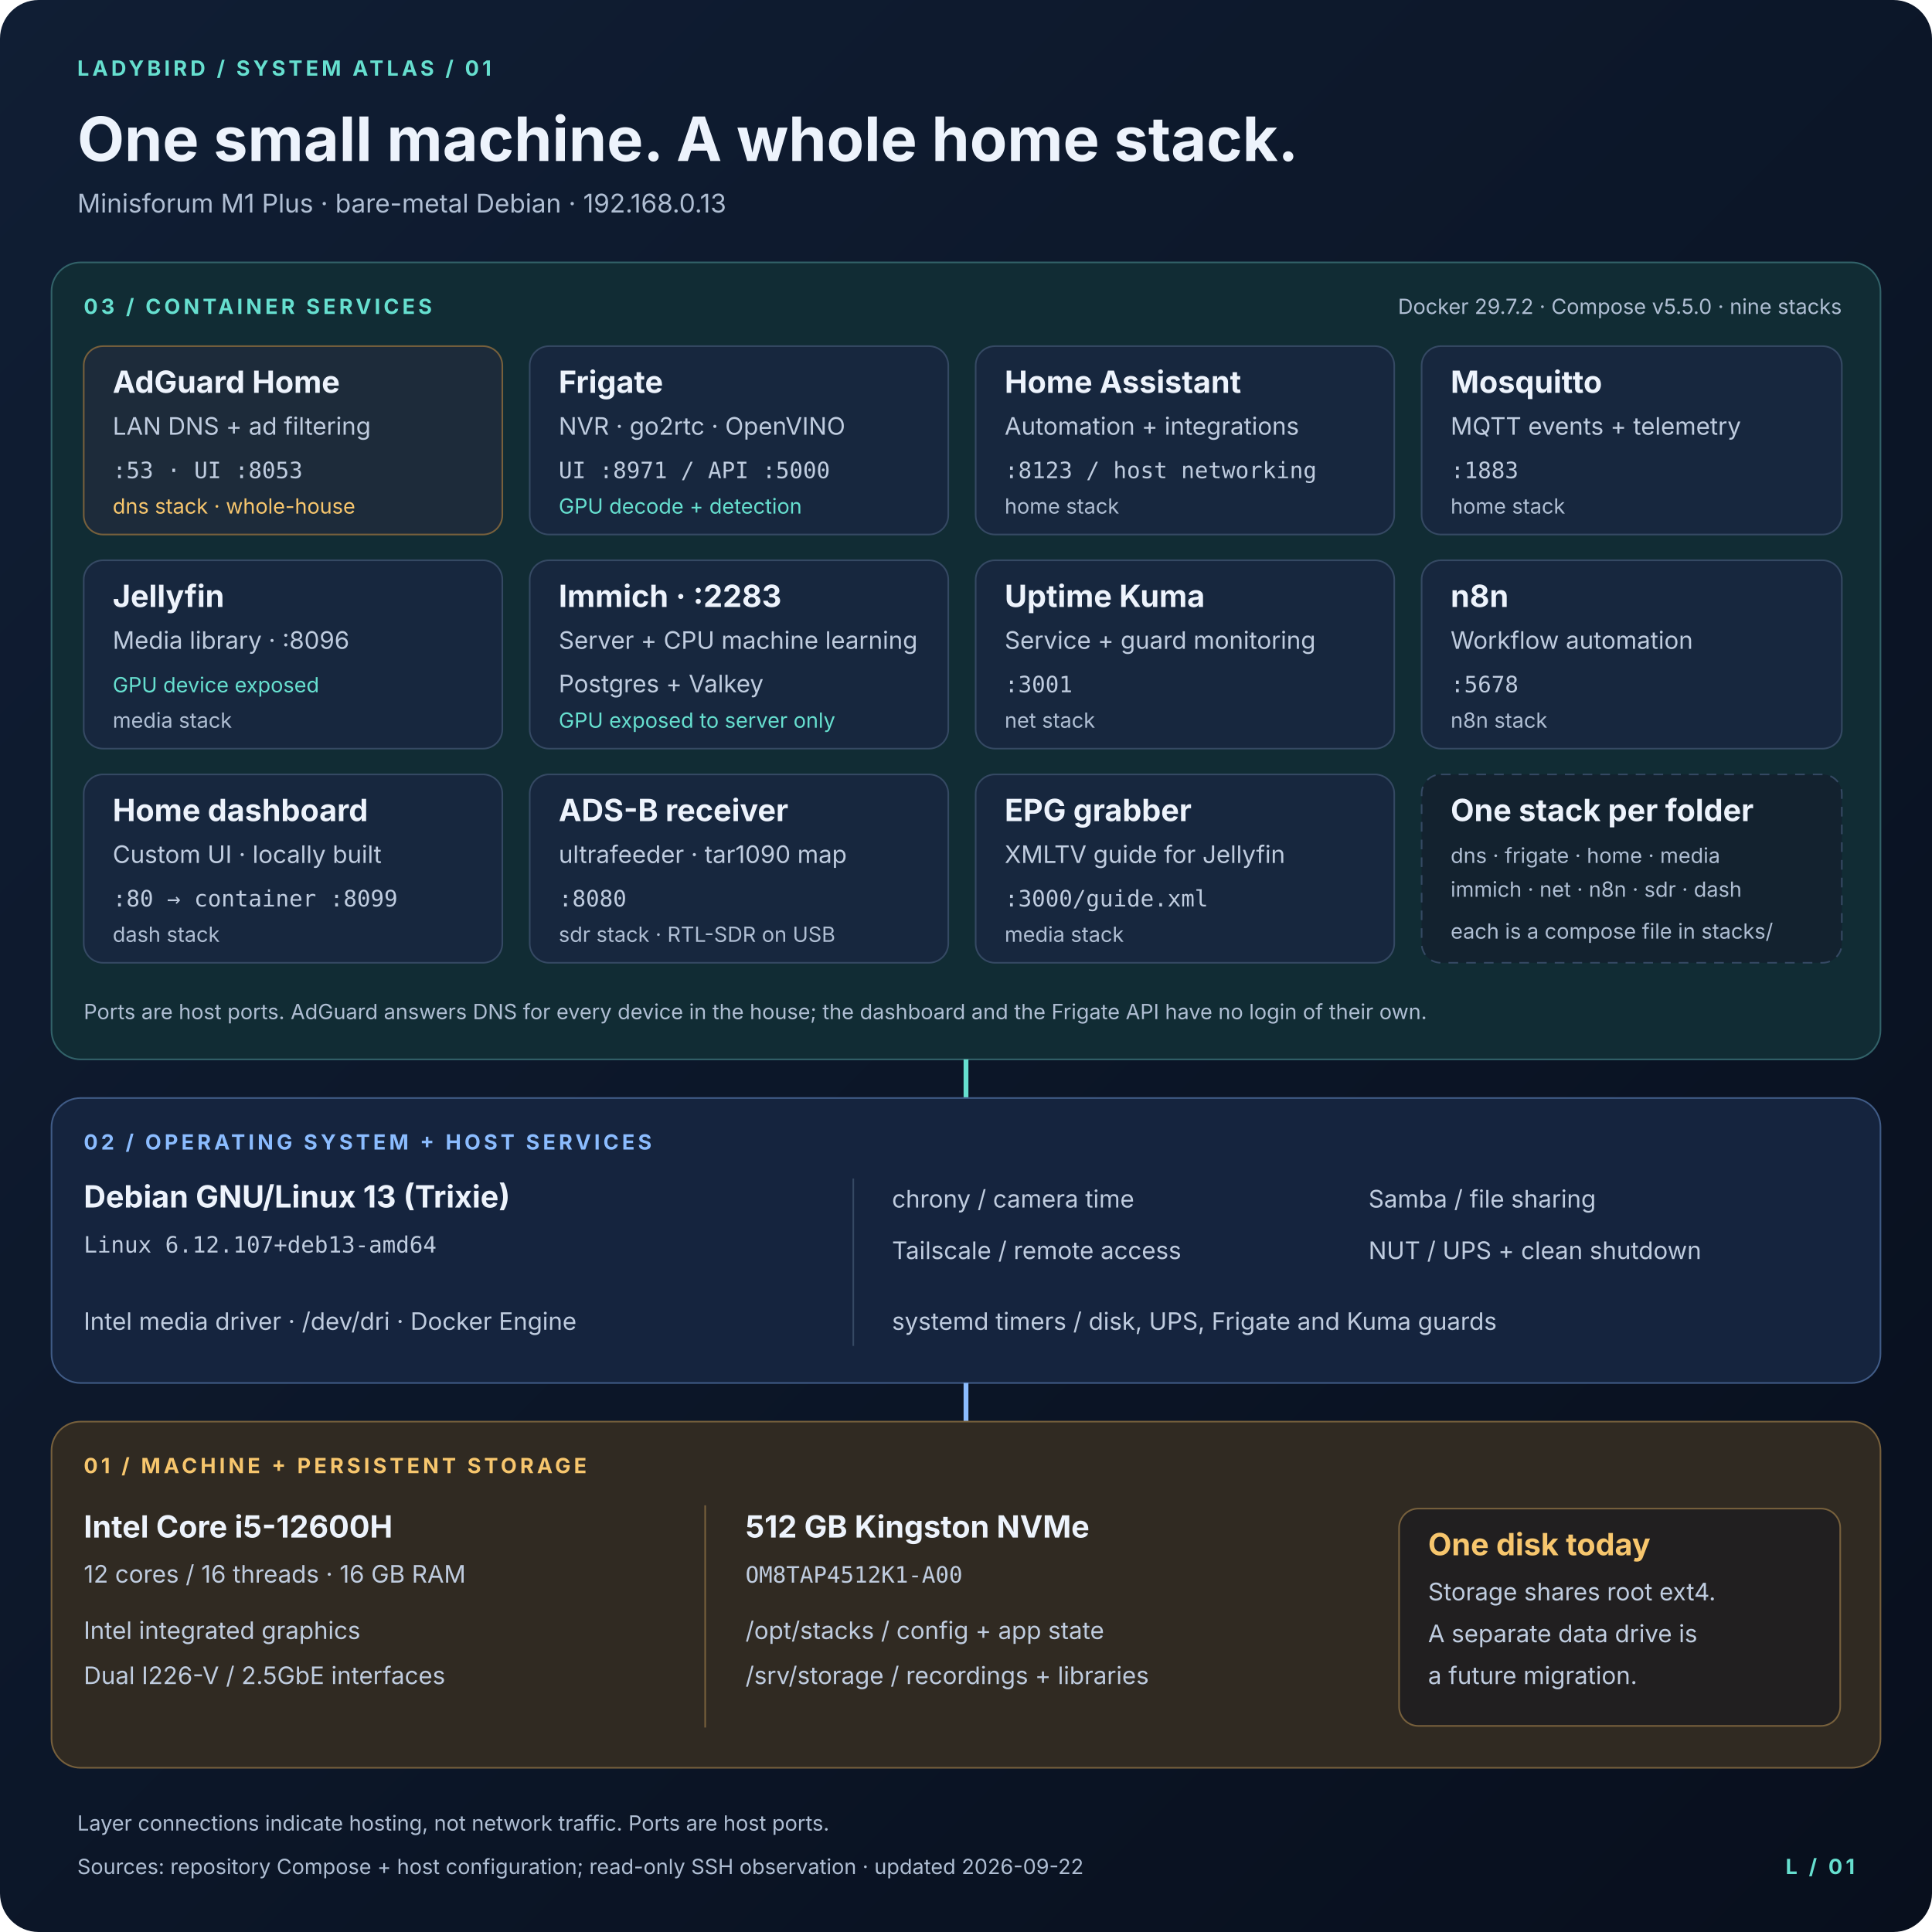
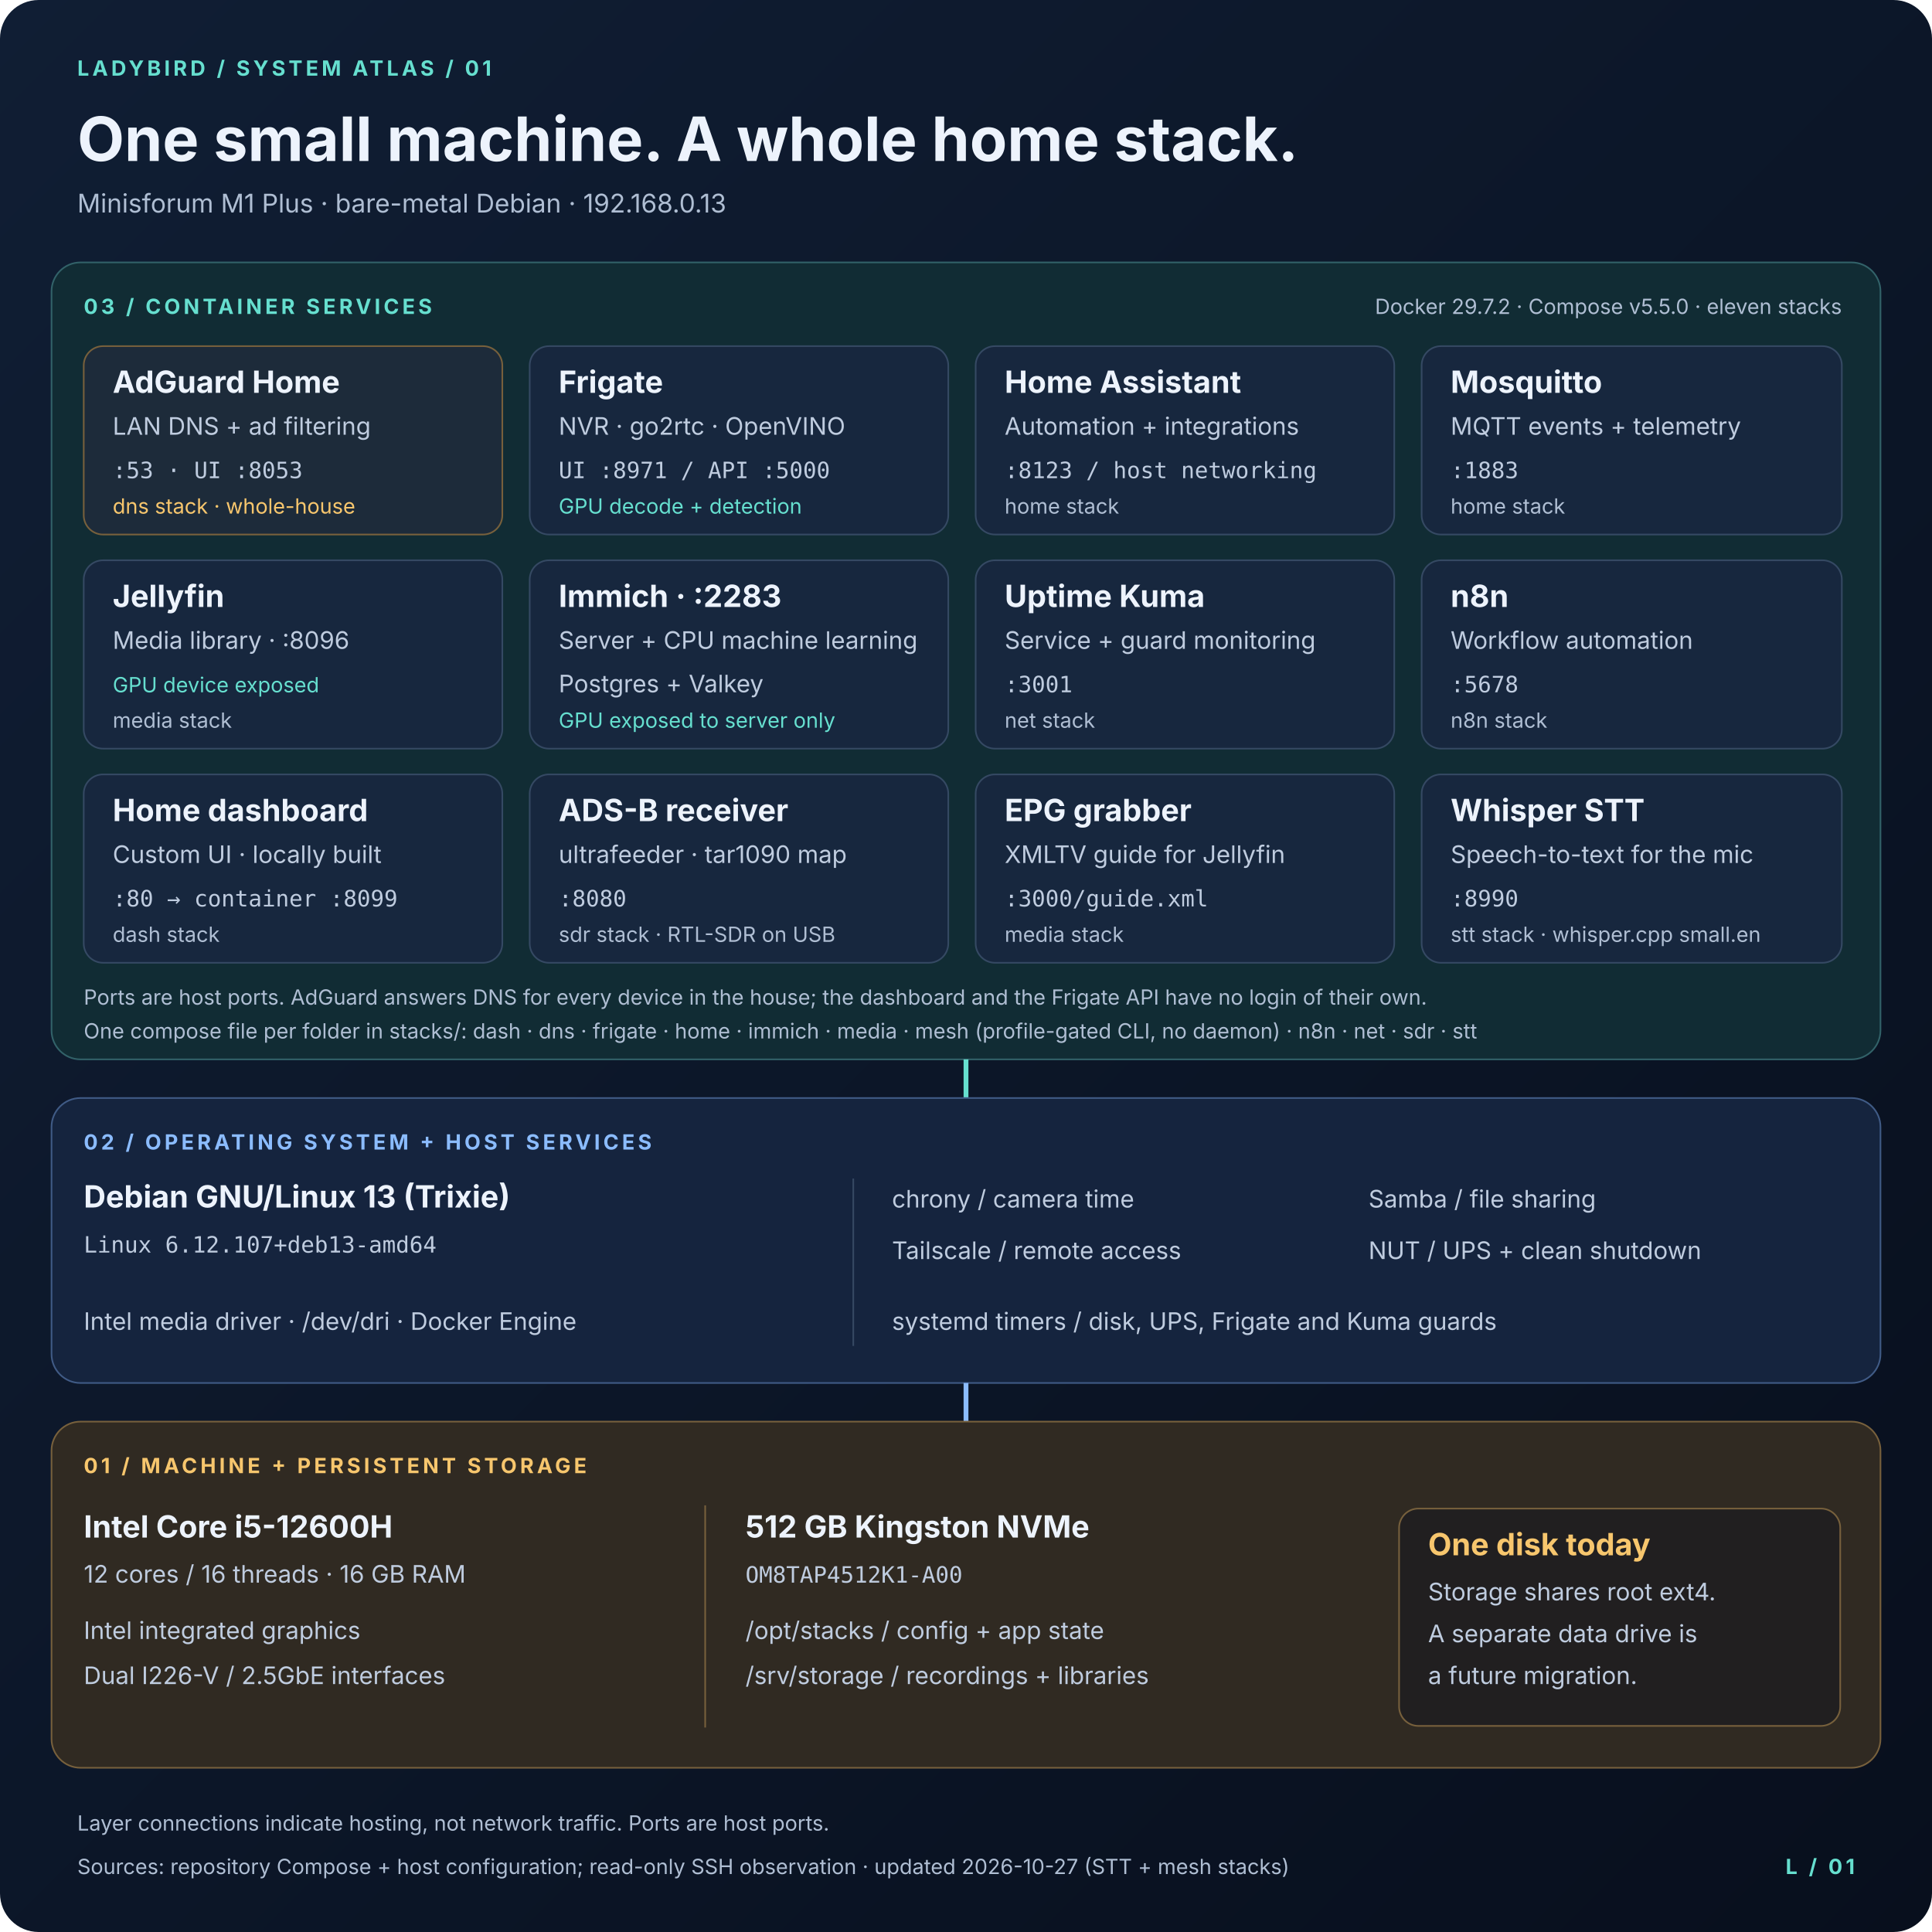
<svg xmlns="http://www.w3.org/2000/svg" width="1200" height="1200" viewBox="0 0 1200 1200" role="img" aria-labelledby="title desc">
  <defs>
    <linearGradient id="bg" x2="1" y2="1">
      <stop stop-color="#101e34" />
      <stop offset="1" stop-color="#080f1d" />
    </linearGradient>
    <style>
      text{font-family:Inter,"Segoe UI",Arial,sans-serif;fill:#edf3fc} .eyebrow{font-size:13px;font-weight:700;letter-spacing:2px;fill:#66dfcf} .title{font-size:38px;font-weight:700} .sub{font-size:16px;fill:#afbed3} .label{font-size:19px;font-weight:650} .body{font-size:15px;fill:#bfccdf} .mono{font-family:Consolas,monospace;font-size:14px;fill:#bfccdf} .small{font-size:13px;fill:#afbed3} .card{fill:#17273e;stroke:#354963} .rule{stroke:#354963} .teal{fill:#66dfcf} .blue{fill:#8bbcff} .amber{fill:#f7c66d}
    </style>
  </defs>
  <rect width="1200" height="1200" rx="24" fill="url(#bg)" />
  <text x="48" y="47" class="eyebrow">LADYBIRD / SYSTEM ATLAS / 01</text>
  <text x="48" y="100" class="title">One small machine. A whole home stack.</text>
  <text x="48" y="132" class="sub">Minisforum M1 Plus · bare-metal Debian · 192.168.0.13</text>
  <rect x="32" y="163" width="1136" height="495" rx="18" fill="#112c34" stroke="#326269" />
  <text x="52" y="195" class="eyebrow">03 / CONTAINER SERVICES</text>
-   <text x="1144" y="195" text-anchor="end" class="small">Docker 29.7.2 · Compose v5.5.0 · nine stacks</text>
+   <text x="1144" y="195" text-anchor="end" class="small">Docker 29.7.2 · Compose v5.5.0 · eleven stacks</text>
  <rect x="52" y="215" width="260" height="117" rx="12" fill="#1d2b3a" stroke="#77603c" />
  <text x="70" y="244" class="label">AdGuard Home</text>
  <text x="70" y="270" class="body">LAN DNS + ad filtering</text>
  <text x="70" y="297" class="mono">:53 · UI :8053</text>
  <text x="70" y="319" class="small amber">dns stack · whole-house</text>
  <rect x="329" y="215" width="260" height="117" rx="12" class="card" />
  <text x="347" y="244" class="label">Frigate</text>
  <text x="347" y="270" class="body">NVR · go2rtc · OpenVINO</text>
  <text x="347" y="297" class="mono">UI :8971 / API :5000</text>
  <text x="347" y="319" class="small teal">GPU decode + detection</text>
  <rect x="606" y="215" width="260" height="117" rx="12" class="card" />
  <text x="624" y="244" class="label">Home Assistant</text>
  <text x="624" y="270" class="body">Automation + integrations</text>
  <text x="624" y="297" class="mono">:8123 / host networking</text>
  <text x="624" y="319" class="small">home stack</text>
  <rect x="883" y="215" width="261" height="117" rx="12" class="card" />
  <text x="901" y="244" class="label">Mosquitto</text>
  <text x="901" y="270" class="body">MQTT events + telemetry</text>
  <text x="901" y="297" class="mono">:1883</text>
  <text x="901" y="319" class="small">home stack</text>
  <rect x="52" y="348" width="260" height="117" rx="12" class="card" />
  <text x="70" y="377" class="label">Jellyfin</text>
  <text x="70" y="403" class="body">Media library · :8096</text>
  <text x="70" y="430" class="small teal">GPU device exposed</text>
  <text x="70" y="452" class="small">media stack</text>
  <rect x="329" y="348" width="260" height="117" rx="12" class="card" />
  <text x="347" y="377" class="label">Immich · :2283</text>
  <text x="347" y="403" class="body">Server + CPU machine learning</text>
  <text x="347" y="430" class="body">Postgres + Valkey</text>
  <text x="347" y="452" class="small teal">GPU exposed to server only</text>
  <rect x="606" y="348" width="260" height="117" rx="12" class="card" />
  <text x="624" y="377" class="label">Uptime Kuma</text>
  <text x="624" y="403" class="body">Service + guard monitoring</text>
  <text x="624" y="430" class="mono">:3001</text>
  <text x="624" y="452" class="small">net stack</text>
  <rect x="883" y="348" width="261" height="117" rx="12" class="card" />
  <text x="901" y="377" class="label">n8n</text>
  <text x="901" y="403" class="body">Workflow automation</text>
  <text x="901" y="430" class="mono">:5678</text>
  <text x="901" y="452" class="small">n8n stack</text>
  <rect x="52" y="481" width="260" height="117" rx="12" class="card" />
  <text x="70" y="510" class="label">Home dashboard</text>
  <text x="70" y="536" class="body">Custom UI · locally built</text>
  <text x="70" y="563" class="mono">:80 → container :8099</text>
  <text x="70" y="585" class="small">dash stack</text>
  <rect x="329" y="481" width="260" height="117" rx="12" class="card" />
  <text x="347" y="510" class="label">ADS-B receiver</text>
  <text x="347" y="536" class="body">ultrafeeder · tar1090 map</text>
  <text x="347" y="563" class="mono">:8080</text>
  <text x="347" y="585" class="small">sdr stack · RTL-SDR on USB</text>
  <rect x="606" y="481" width="260" height="117" rx="12" class="card" />
  <text x="624" y="510" class="label">EPG grabber</text>
  <text x="624" y="536" class="body">XMLTV guide for Jellyfin</text>
  <text x="624" y="563" class="mono">:3000/guide.xml</text>
  <text x="624" y="585" class="small">media stack</text>
-   <rect x="883" y="481" width="261" height="117" rx="12" fill="#13222f" stroke="#354963" stroke-dasharray="6 5" />
-   <text x="901" y="510" class="label">One stack per folder</text>
-   <text x="901" y="536" class="small">dns · frigate · home · media</text>
-   <text x="901" y="557" class="small">immich · net · n8n · sdr · dash</text>
-   <text x="901" y="583" class="small">each is a compose file in stacks/</text>
-   <text x="52" y="633" class="small">Ports are host ports. AdGuard answers DNS for every device in the house; the dashboard and the Frigate API have no login of their own.</text>
+   <rect x="883" y="481" width="261" height="117" rx="12" class="card" />
+   <text x="901" y="510" class="label">Whisper STT</text>
+   <text x="901" y="536" class="body">Speech-to-text for the mic</text>
+   <text x="901" y="563" class="mono">:8990</text>
+   <text x="901" y="585" class="small">stt stack · whisper.cpp small.en</text>
+   <text x="52" y="624" class="small">Ports are host ports. AdGuard answers DNS for every device in the house; the dashboard and the Frigate API have no login of their own.</text>
+   <text x="52" y="645" class="small">One compose file per folder in stacks/: dash · dns · frigate · home · immich · media · mesh (profile-gated CLI, no daemon) · n8n · net · sdr · stt</text>
  <path d="M600 658v24" stroke="#66dfcf" stroke-width="3" />
  <rect x="32" y="682" width="1136" height="177" rx="18" fill="#15243e" stroke="#405b86" />
  <text x="52" y="714" class="eyebrow blue">02 / OPERATING SYSTEM + HOST SERVICES</text>
  <text x="52" y="750" class="label">Debian GNU/Linux 13 (Trixie)</text>
  <text x="52" y="778" class="mono">Linux 6.12.107+deb13-amd64</text>
  <text x="52" y="826" class="body">Intel media driver · /dev/dri · Docker Engine</text>
  <path d="M530 732v104" class="rule" />
  <text x="554" y="750" class="body">chrony / camera time</text>
  <text x="850" y="750" class="body">Samba / file sharing</text>
  <text x="554" y="782" class="body">Tailscale / remote access</text>
  <text x="850" y="782" class="body">NUT / UPS + clean shutdown</text>
  <text x="554" y="826" class="body">systemd timers / disk, UPS, Frigate and Kuma guards</text>
  <path d="M600 859v24" stroke="#8bbcff" stroke-width="3" />
  <rect x="32" y="883" width="1136" height="215" rx="18" fill="#302a22" stroke="#77603c" />
  <text x="52" y="915" class="eyebrow amber">01 / MACHINE + PERSISTENT STORAGE</text>
  <text x="52" y="955" class="label">Intel Core i5-12600H</text>
  <text x="52" y="983" class="body">12 cores / 16 threads · 16 GB RAM</text>
  <text x="52" y="1018" class="body">Intel integrated graphics</text>
  <text x="52" y="1046" class="body">Dual I226-V / 2.5GbE interfaces</text>
  <path d="M438 935v138" stroke="#77603c" />
  <text x="463" y="955" class="label">512 GB Kingston NVMe</text>
  <text x="463" y="983" class="mono">OM8TAP4512K1-A00</text>
  <text x="463" y="1018" class="body">/opt/stacks / config + app state</text>
  <text x="463" y="1046" class="body">/srv/storage / recordings + libraries</text>
  <rect x="869" y="937" width="274" height="135" rx="12" fill="#211f20" stroke="#77603c" />
  <text x="887" y="966" class="label amber">One disk today</text>
  <text x="887" y="994" class="body">Storage shares root ext4.</text>
  <text x="887" y="1020" class="body">A separate data drive is</text>
  <text x="887" y="1046" class="body">a future migration.</text>
  <text x="48" y="1137" class="small">Layer connections indicate hosting, not network traffic. Ports are host ports.</text>
-   <text x="48" y="1164" class="small">Sources: repository Compose + host configuration; read-only SSH observation · updated 2026-09-22</text>
+   <text x="48" y="1164" class="small">Sources: repository Compose + host configuration; read-only SSH observation · updated 2026-10-27 (STT + mesh stacks)</text>
  <text x="1152" y="1164" text-anchor="end" class="eyebrow">L / 01</text>
</svg>
